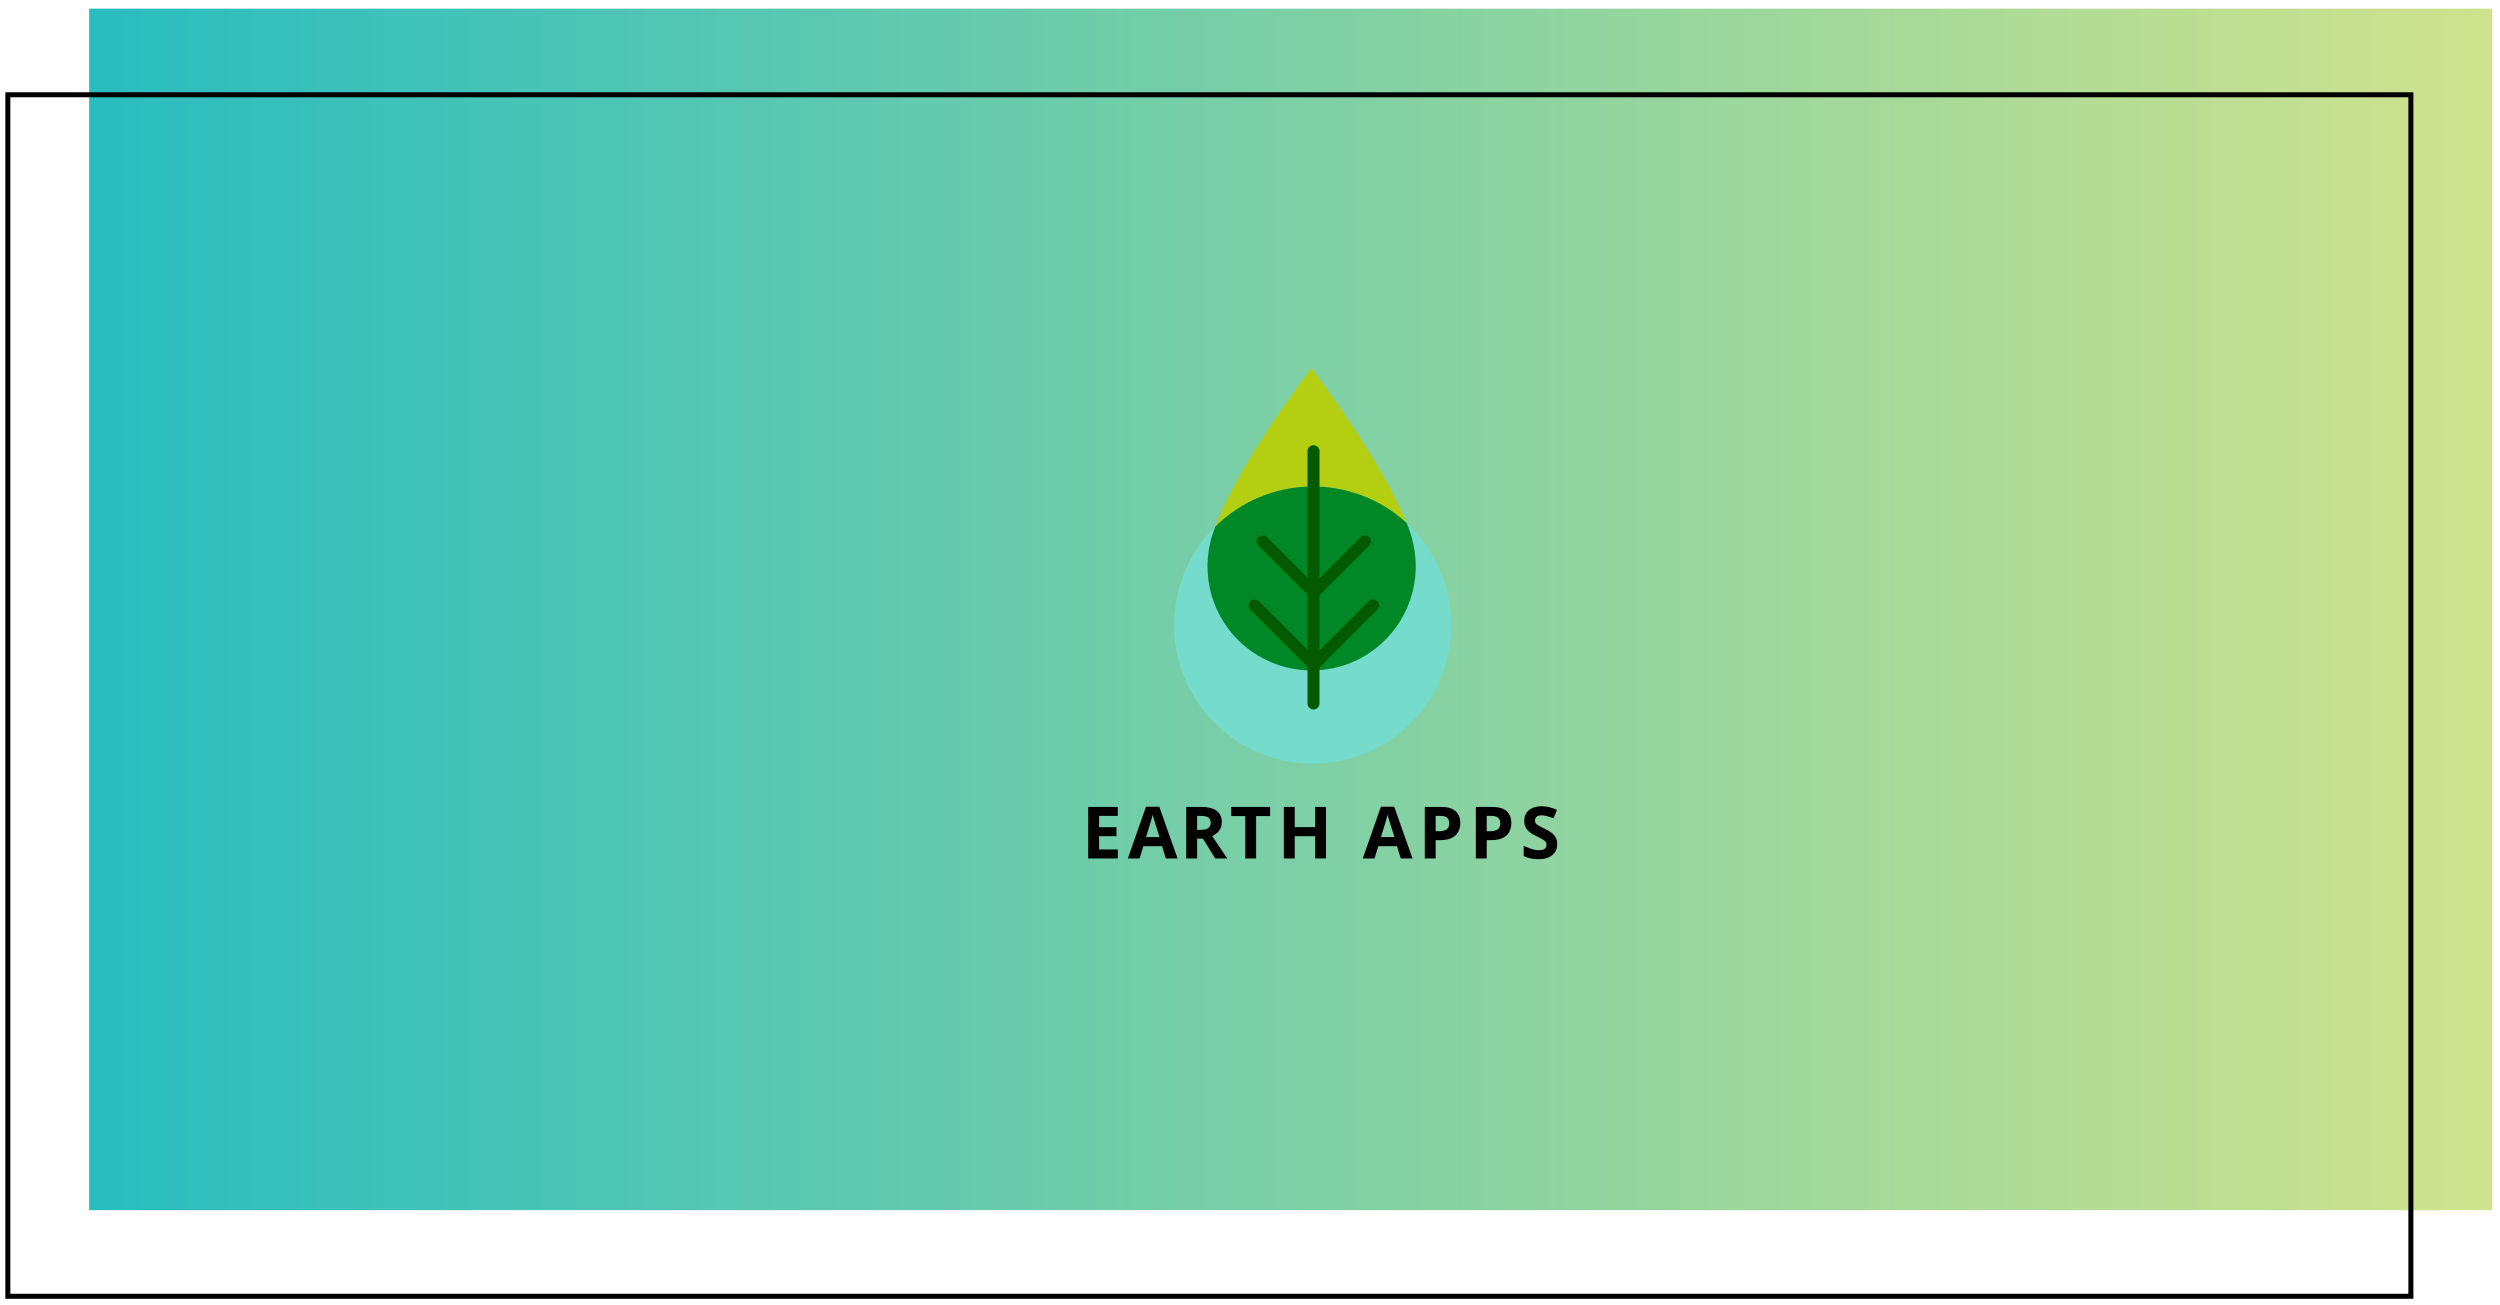
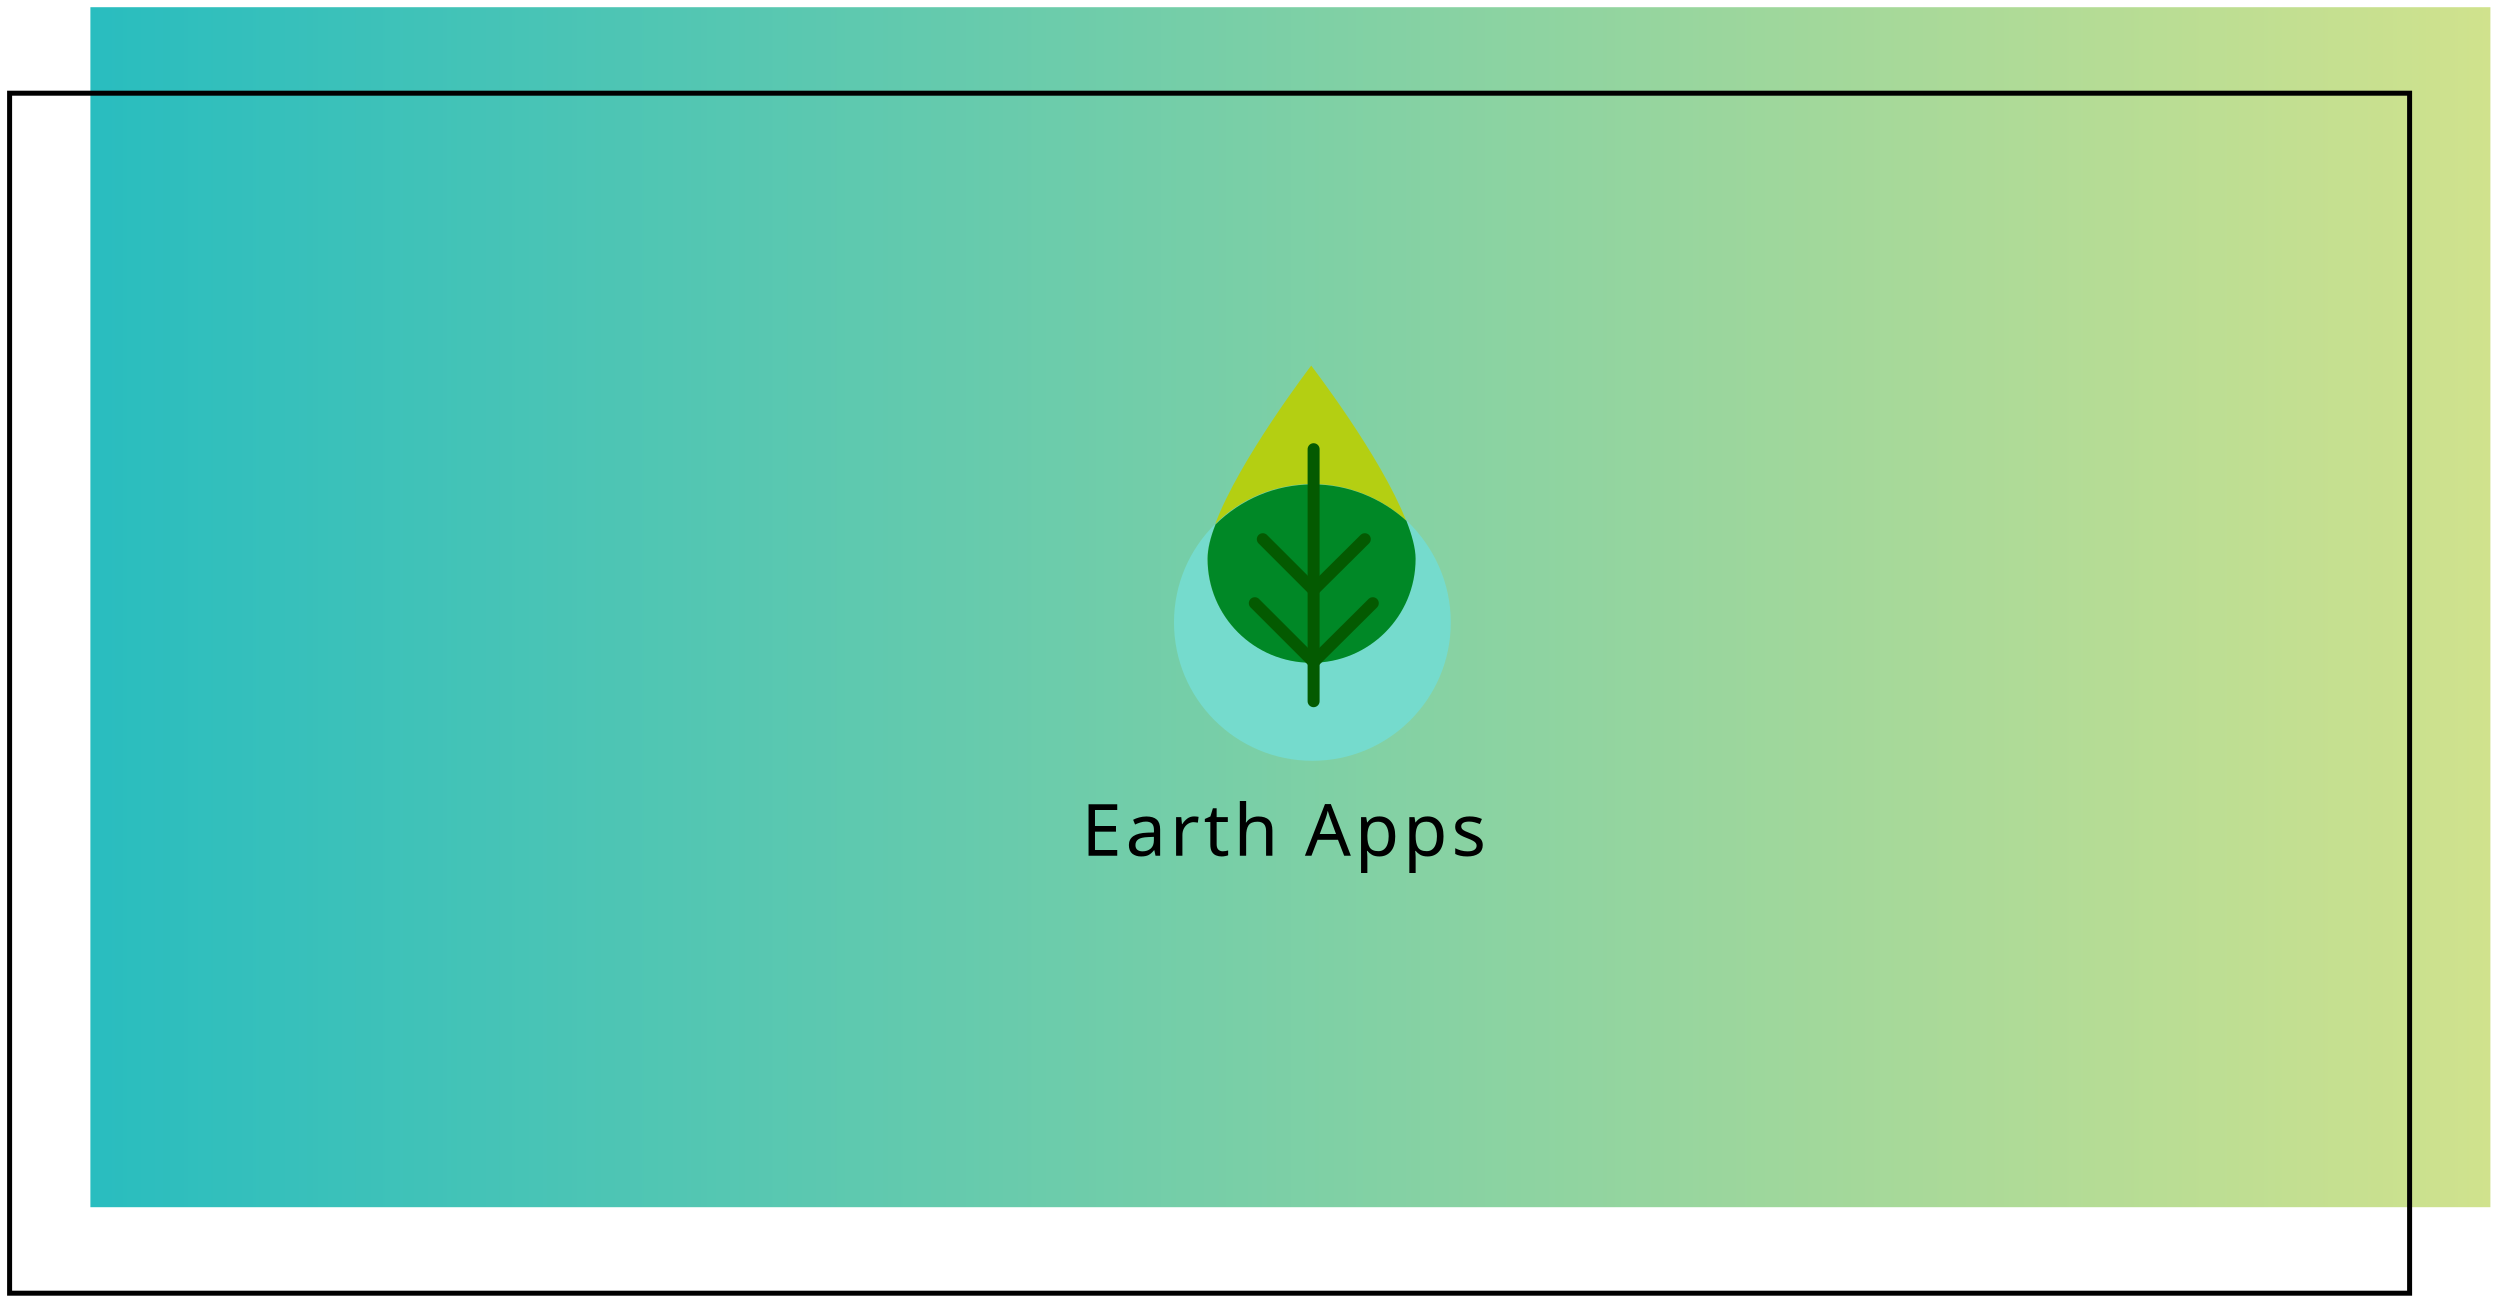
- <svg xmlns="http://www.w3.org/2000/svg" width="624.21" height="325.82" viewBox="0 0 624.21 325.82">
-   <defs>
-     <style>.a{fill:url(#a);}.b,.f{fill:none;}.b{stroke:#000;stroke-miterlimit:10;stroke-width:1.25px;}.c{fill:#75dbcd;}.d{fill:#b4cf12;}.e{fill:#008826;}.f{stroke:#045a01;stroke-linecap:round;stroke-linejoin:round;stroke-width:3px;}.g{font-size:18px;font-family:DroidSans-Bold, Droid Sans;font-weight:700;letter-spacing:0.08em;}.h{letter-spacing:0.07em;}</style>
-     <linearGradient id="a" x1="22.26" y1="152.16" x2="622.26" y2="152.16" gradientUnits="userSpaceOnUse">
-       <stop offset="0" stop-color="#29bdbf" />
-       <stop offset="1" stop-color="#d0e28d" />
-     </linearGradient>
-   </defs>
-   <rect class="a" x="22.26" y="2.16" width="600" height="300" />
-   <rect class="b" x="1.96" y="23.66" width="600" height="300" />
-   <path class="c" d="M362.36,156.06a34.6,34.6,0,1,1-58.94-24.58,25.8,25.8,0,1,0,50,8.64,27.75,27.75,0,0,0-2.31-9.56A34.53,34.53,0,0,1,362.36,156.06Z" />
-   <path class="d" d="M351.15,130.56a34.62,34.62,0,0,0-47.73.92c6.05-16.14,24-39.57,24-39.57S344.78,114.46,351.15,130.56Z" />
-   <path class="e" d="M353.46,140.12a26,26,0,1,1-50-8.64,34.62,34.62,0,0,1,47.73-.92A27.75,27.75,0,0,1,353.46,140.12Z" />
-   <line class="f" x1="328.04" y1="147.93" x2="315.27" y2="135.16" />
-   <line class="f" x1="328.04" y1="147.93" x2="340.81" y2="135.16" />
-   <line class="f" x1="328.04" y1="165.93" x2="313.27" y2="151.16" />
-   <line class="f" x1="328.04" y1="165.93" x2="342.81" y2="151.16" />
-   <line class="f" x1="327.96" y1="175.66" x2="327.96" y2="112.66" />
-   <text class="g" transform="translate(270.08 214.34)">EA<tspan class="h" x="24.48" y="0">R</tspan>
-     <tspan x="36.99" y="0">TH APPS</tspan>
-   </text>
+ <svg xmlns="http://www.w3.org/2000/svg" version="1.1" id="Layer_1" x="0px" y="0px" viewBox="0 0 625 325" style="enable-background:new 0 0 625 325;" xml:space="preserve">
+   <style type="text/css">
+ 	.st0{fill:url(#SVGID_1_);}
+ 	.st1{fill:none;stroke:#000000;stroke-width:1.25;stroke-miterlimit:10;}
+ 	.st2{fill:#75DBCD;}
+ 	.st3{fill:#B4CF12;}
+ 	.st4{fill:#008826;}
+ 	.st5{fill:none;stroke:#045A01;stroke-width:3;stroke-linecap:round;stroke-linejoin:round;stroke-miterlimit:10;}
+ 	.st6{fill:none;}
+ 	.st7{font-family:'DroidSans-Bold';}
+ 	.st8{font-size:18px;}
+ 	.st9{letter-spacing:1;}
+ </style>
+   <g>
+     <g>
+       <linearGradient id="SVGID_1_" gradientUnits="userSpaceOnUse" x1="22.65" y1="151.75" x2="622.65" y2="151.75">
+         <stop offset="0" style="stop-color:#29BDBF" />
+         <stop offset="1" style="stop-color:#D0E28D" />
+       </linearGradient>
+       <rect x="22.6" y="1.8" class="st0" width="600" height="300" />
+     </g>
+     <rect x="2.4" y="23.3" class="st1" width="600" height="300" />
+     <g>
+       <g>
+         <path class="st2" d="M362.7,155.6c0,19.1-15.5,34.6-34.6,34.6c-19.1,0-34.6-15.5-34.6-34.6c0-9.6,3.9-18.3,10.3-24.6     c-1.2,3.3-2,6.2-2,8.6c0,14.4,11.6,26,26,26s26-11.6,26-26c0-2.6-0.9-5.9-2.3-9.6C358.4,136.5,362.7,145.6,362.7,155.6z" />
+         <path class="st3" d="M351.5,130.1c-6.2-5.6-14.4-9.1-23.4-9.1c-9.5,0-18.1,3.8-24.3,10c6-16.1,24-39.6,24-39.6     S345.2,114,351.5,130.1z" />
+         <path class="st4" d="M353.9,139.7c0,14.4-11.6,26-26,26s-26-11.6-26-26c0-2.4,0.7-5.4,2-8.6c6.3-6.2,14.8-10,24.3-10     c9,0,17.2,3.5,23.4,9.1C353,133.8,353.9,137.1,353.9,139.7z" />
+         <g>
+           <line class="st5" x1="328.4" y1="147.5" x2="315.7" y2="134.8" />
+           <line class="st5" x1="328.4" y1="147.5" x2="341.2" y2="134.8" />
+         </g>
+         <g>
+           <line class="st5" x1="328.4" y1="165.5" x2="313.7" y2="150.8" />
+           <line class="st5" x1="328.4" y1="165.5" x2="343.2" y2="150.8" />
+         </g>
+         <line class="st5" x1="328.4" y1="175.3" x2="328.4" y2="112.3" />
+       </g>
+       <rect x="267.7" y="200.3" class="st6" width="121" height="17" />
+       <text transform="matrix(1 0 0 1 270.3868 213.9297)" class="st7 st8 st9">Earth Apps</text>
+     </g>
+   </g>
</svg>
